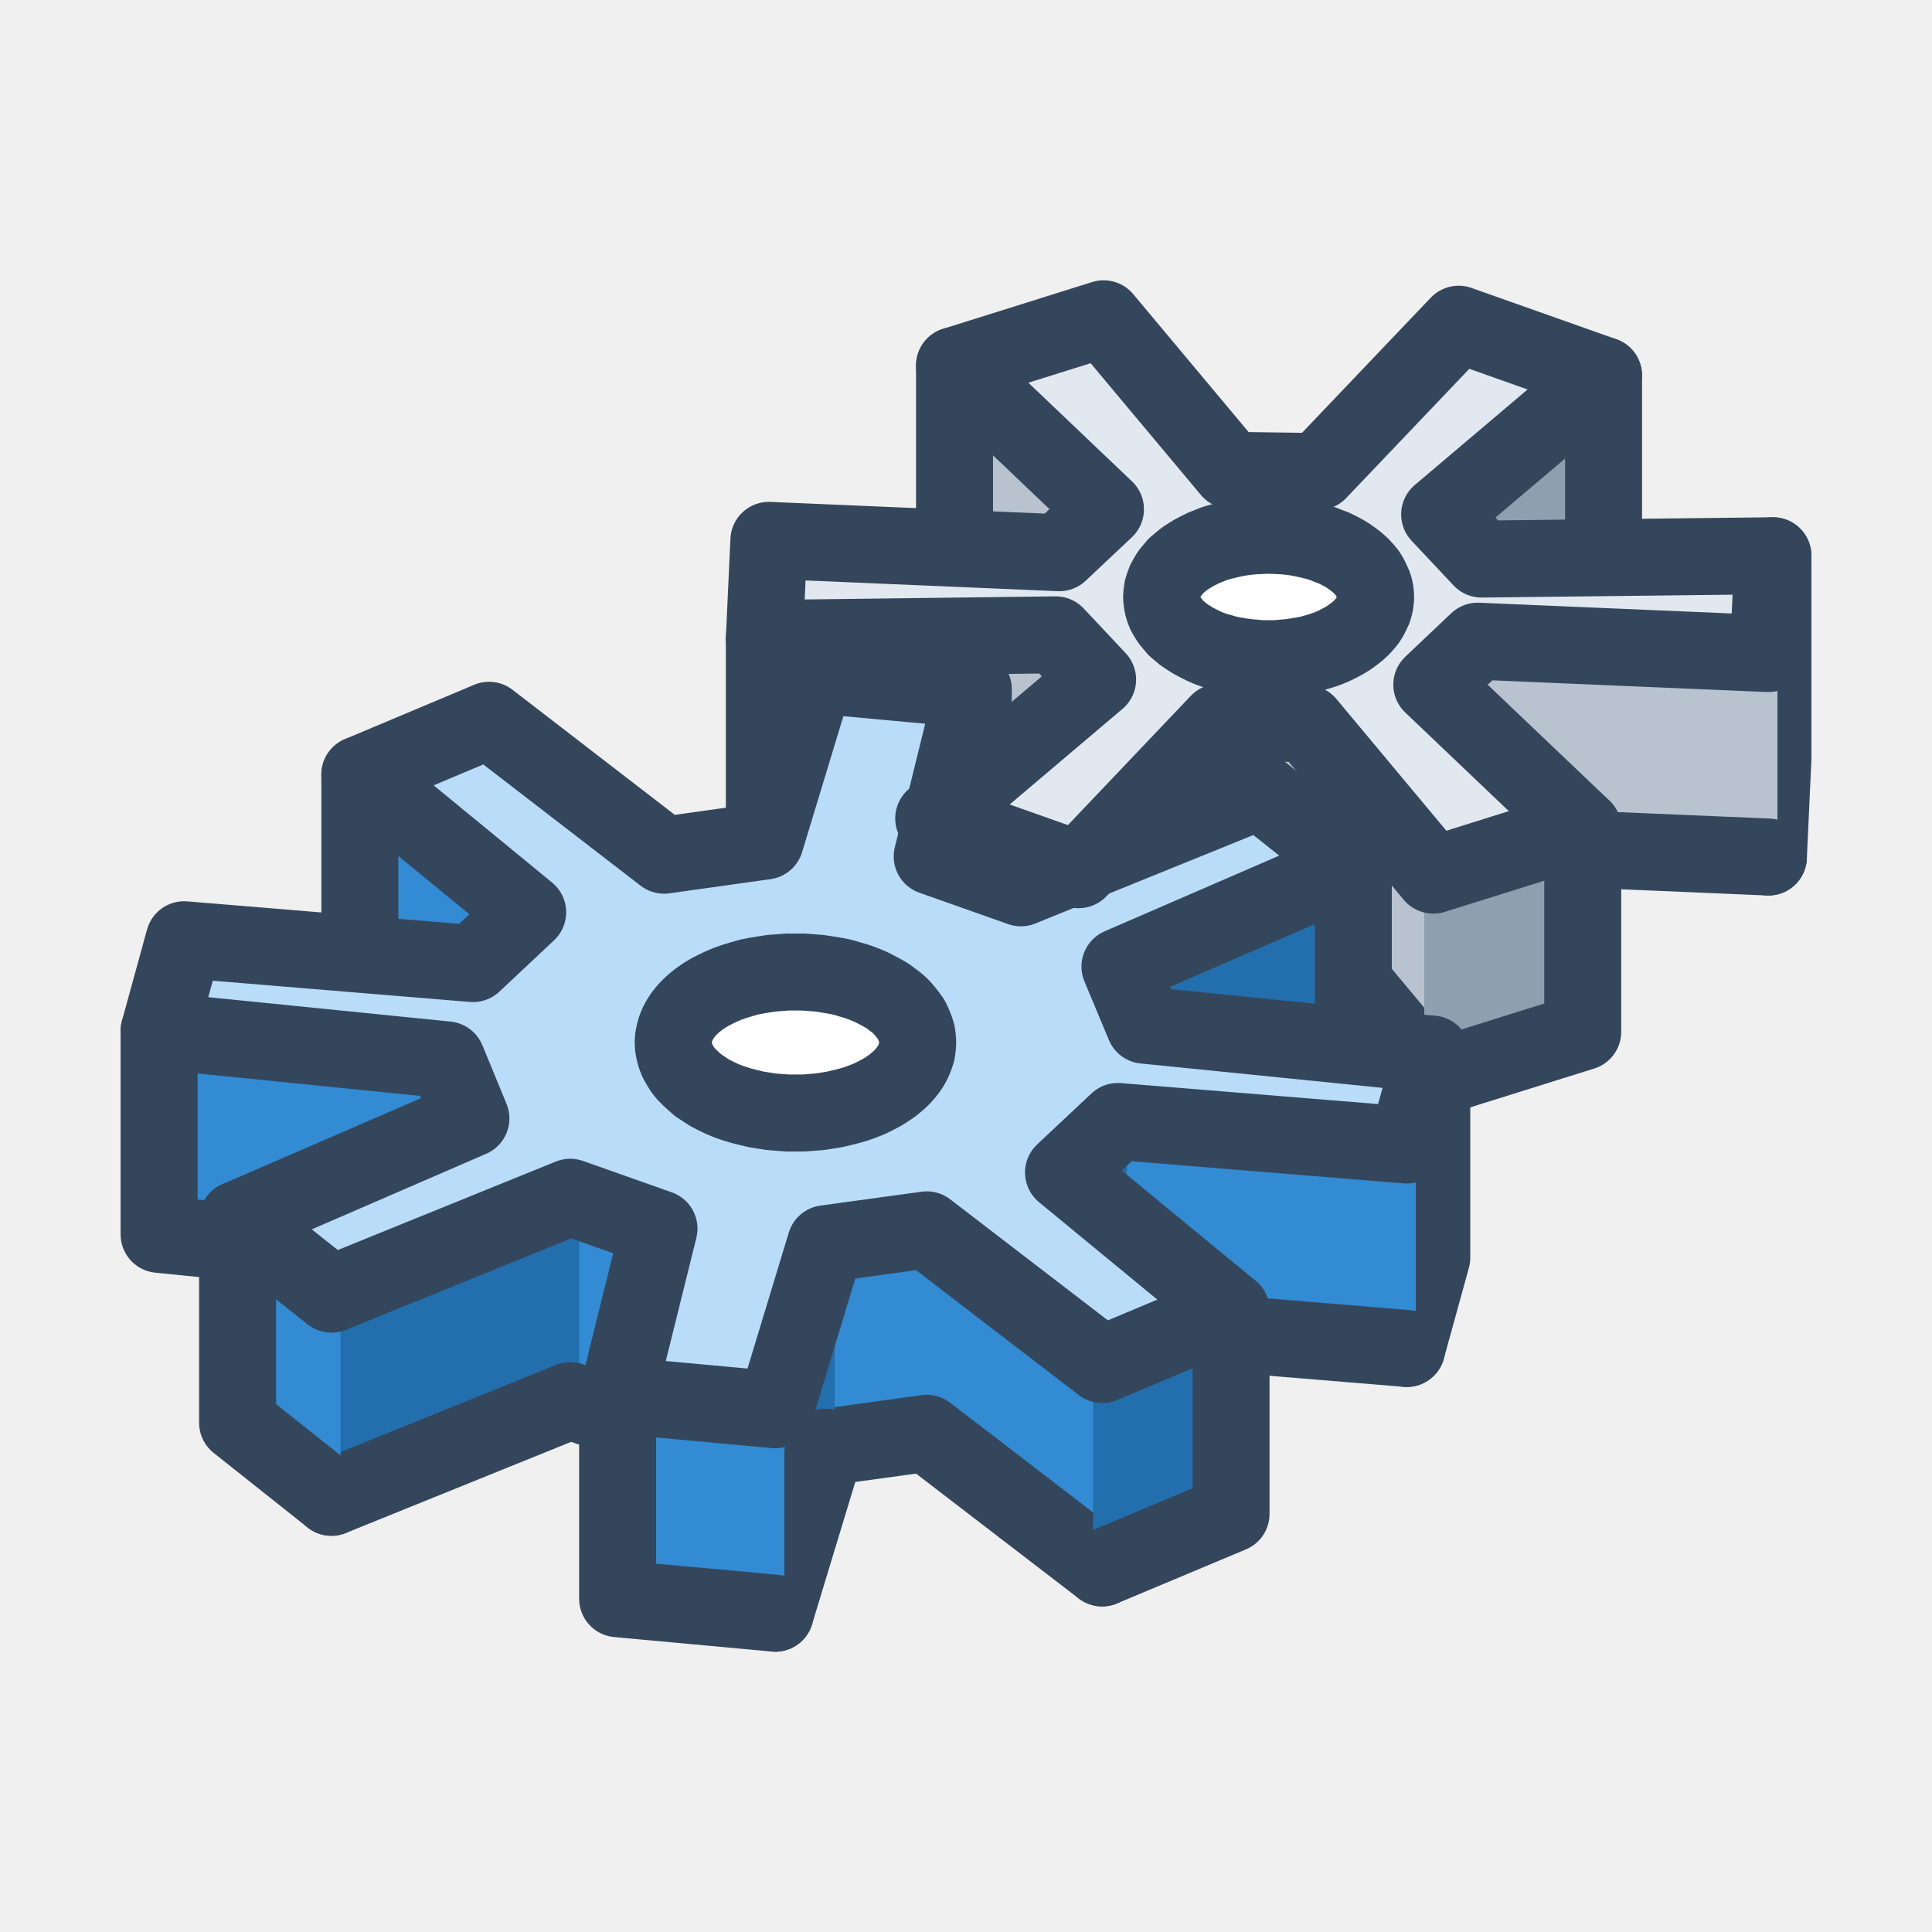
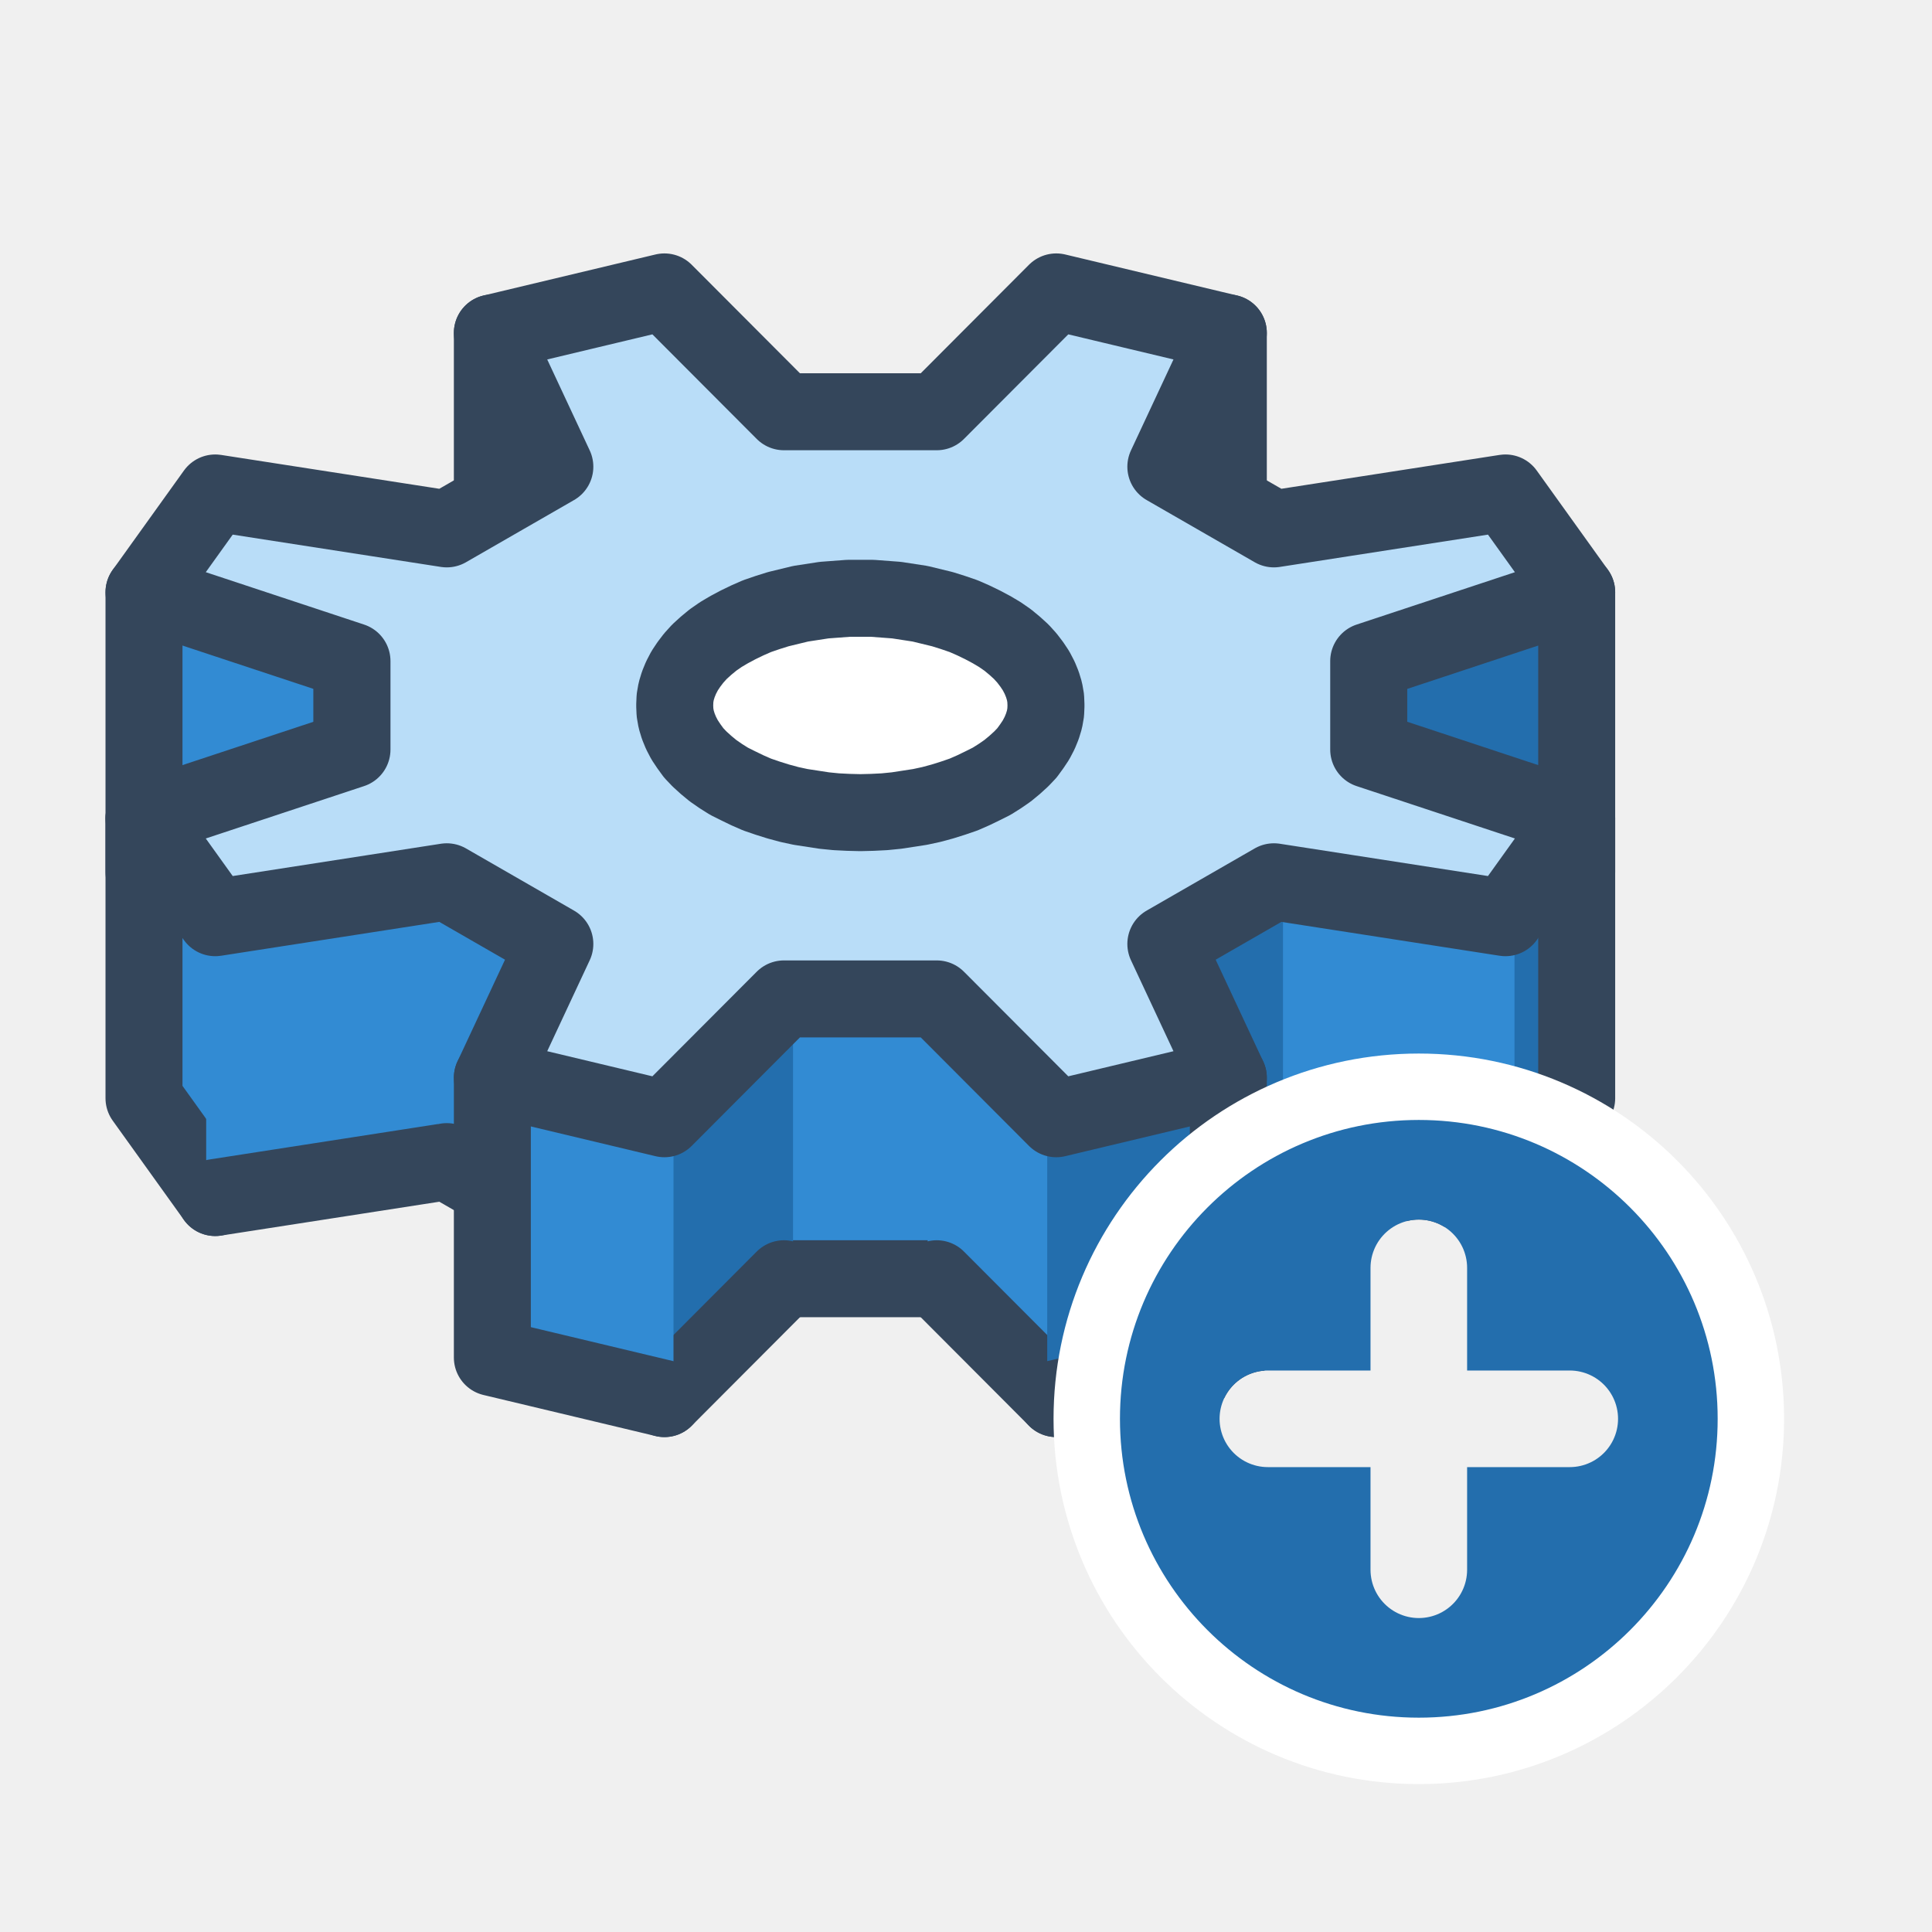
<svg xmlns="http://www.w3.org/2000/svg" viewBox="0 0 64 64">
-   <path d="M36.62 23.61L31.62 18.85L31.62 12.11L36.62 16.87Z" fill="#b8c3cf" stroke="#b8c3cf" stroke-width="0.6" stroke-linejoin="round" stroke-linecap="round" />
-   <path d="M36.62 23.61L31.62 18.85M36.62 23.61L36.62 16.87M31.62 18.85L31.62 12.11" fill="none" stroke="#34465b" stroke-width="2.55" stroke-linejoin="round" stroke-linecap="round" />
-   <path d="M53.12 19.18L47.69 23.78L47.69 17.04L53.12 12.44Z" fill="#8e9faf" stroke="#8e9faf" stroke-width="0.6" stroke-linejoin="round" stroke-linecap="round" />
-   <path d="M53.12 19.18L47.69 23.78M53.12 19.18L53.12 12.44M47.69 23.78L47.69 17.04" fill="none" stroke="#34465b" stroke-width="2.55" stroke-linejoin="round" stroke-linecap="round" />
-   <path d="M58.73 25.14L58.58 28.39L58.58 21.65L58.73 18.41Z" fill="#8e9faf" stroke="#8e9faf" stroke-width="0.6" stroke-linejoin="round" stroke-linecap="round" />
-   <path d="M58.73 25.14L58.58 28.39M58.73 25.14L58.73 18.41" fill="none" stroke="#34465b" stroke-width="2.55" stroke-linejoin="round" stroke-linecap="round" />
-   <path d="M34.97 27.77L25.32 27.88L25.32 21.15L34.97 21.03Z" fill="#b8c3cf" stroke="#b8c3cf" stroke-width="0.6" stroke-linejoin="round" stroke-linecap="round" />
-   <path d="M34.97 27.77L25.32 27.88M25.32 27.88L25.32 21.15" fill="none" stroke="#34465b" stroke-width="2.55" stroke-linejoin="round" stroke-linecap="round" />
-   <path d="M58.58 28.39L48.95 27.98L48.95 21.24L58.58 21.65Z" fill="#b8c3cf" stroke="#b8c3cf" stroke-width="0.6" stroke-linejoin="round" stroke-linecap="round" />
-   <path d="M58.58 28.39L48.95 27.98" fill="none" stroke="#34465b" stroke-width="2.55" stroke-linejoin="round" stroke-linecap="round" />
-   <path d="M36.36 29.25L34.97 27.77L34.97 21.03L36.36 22.51Z" fill="#b8c3cf" stroke="#b8c3cf" stroke-width="0.6" stroke-linejoin="round" stroke-linecap="round" />
-   <path d="M36.36 29.25L34.97 27.77M36.36 29.25L36.36 22.51" fill="none" stroke="#34465b" stroke-width="2.55" stroke-linejoin="round" stroke-linecap="round" />
-   <path d="M48.95 27.98L47.43 29.42L47.43 22.68L48.95 21.24Z" fill="#8e9faf" stroke="#8e9faf" stroke-width="0.6" stroke-linejoin="round" stroke-linecap="round" />
-   <path d="M48.95 27.98L47.43 29.42M47.43 29.42L47.43 22.68" fill="none" stroke="#34465b" stroke-width="2.55" stroke-linejoin="round" stroke-linecap="round" />
-   <path d="M43.29 30.71L40.37 30.67L40.37 23.93L43.29 23.97Z" fill="#b8c3cf" stroke="#b8c3cf" stroke-width="0.6" stroke-linejoin="round" stroke-linecap="round" />
-   <path d="M43.29 30.71L40.37 30.67" fill="none" stroke="#34465b" stroke-width="2.55" stroke-linejoin="round" stroke-linecap="round" />
-   <path d="M32.24 29.58L30.88 35.1L30.88 28.37L32.24 22.84Z" fill="#236ead" stroke="#236ead" stroke-width="0.6" stroke-linejoin="round" stroke-linecap="round" />
-   <path d="M32.24 29.58L30.88 35.1M32.24 29.58L32.24 22.84M30.88 35.1L30.88 28.37" fill="none" stroke="#34465b" stroke-width="2.55" stroke-linejoin="round" stroke-linecap="round" />
-   <path d="M40.37 30.67L35.73 35.55L35.73 28.81L40.37 23.93Z" fill="#8e9faf" stroke="#8e9faf" stroke-width="0.6" stroke-linejoin="round" stroke-linecap="round" />
-   <path d="M40.37 30.67L35.73 35.55" fill="none" stroke="#34465b" stroke-width="2.55" stroke-linejoin="round" stroke-linecap="round" />
-   <path d="M47.48 35.73L43.29 30.71L43.29 23.97L47.48 28.99Z" fill="#b8c3cf" stroke="#b8c3cf" stroke-width="0.6" stroke-linejoin="round" stroke-linecap="round" />
-   <path d="M47.48 35.73L43.29 30.71" fill="none" stroke="#34465b" stroke-width="2.55" stroke-linejoin="round" stroke-linecap="round" />
-   <path d="M17.48 36.96L11.92 32.39L11.92 25.66L17.48 30.22Z" fill="#328bd3" stroke="#328bd3" stroke-width="0.6" stroke-linejoin="round" stroke-linecap="round" />
-   <path d="M17.48 36.96L11.92 32.39M17.48 36.96L17.48 30.22M11.92 32.39L11.92 25.66" fill="none" stroke="#34465b" stroke-width="2.55" stroke-linejoin="round" stroke-linecap="round" />
-   <path d="M35.73 35.55L30.93 33.85L30.93 27.11L35.73 28.81Z" fill="#b8c3cf" stroke="#b8c3cf" stroke-width="0.6" stroke-linejoin="round" stroke-linecap="round" />
-   <path d="M35.73 35.55L30.93 33.85M30.93 33.85L30.93 27.11" fill="none" stroke="#34465b" stroke-width="2.55" stroke-linejoin="round" stroke-linecap="round" />
-   <path d="M52.43 34.18L47.48 35.73L47.48 28.99L52.43 27.44Z" fill="#8e9faf" stroke="#8e9faf" stroke-width="0.6" stroke-linejoin="round" stroke-linecap="round" />
-   <path d="M52.43 34.18L47.48 35.73M52.43 34.18L52.43 27.44" fill="none" stroke="#34465b" stroke-width="2.55" stroke-linejoin="round" stroke-linecap="round" />
-   <path d="M44.83 35.41L37.1 38.76L37.1 32.02L44.83 28.67Z" fill="#236ead" stroke="#236ead" stroke-width="0.6" stroke-linejoin="round" stroke-linecap="round" />
-   <path d="M44.83 35.41L37.1 38.76M44.83 35.41L44.83 28.67M37.1 38.76L37.1 32.02" fill="none" stroke="#34465b" stroke-width="2.55" stroke-linejoin="round" stroke-linecap="round" />
-   <path d="M14.8 41.85L5.27 40.89L5.27 34.15L14.8 35.11Z" fill="#328bd3" stroke="#328bd3" stroke-width="0.6" stroke-linejoin="round" stroke-linecap="round" />
-   <path d="M14.8 41.85L5.27 40.89M5.27 40.89L5.27 34.15" fill="none" stroke="#34465b" stroke-width="2.55" stroke-linejoin="round" stroke-linecap="round" />
-   <path d="M15.6 43.78L14.8 41.85L14.8 35.11L15.6 37.05Z" fill="#328bd3" stroke="#328bd3" stroke-width="0.6" stroke-linejoin="round" stroke-linecap="round" />
-   <path d="M15.6 43.78L14.8 41.85M15.6 43.78L15.6 37.05" fill="none" stroke="#34465b" stroke-width="2.55" stroke-linejoin="round" stroke-linecap="round" />
-   <path d="M47.43 41.66L46.6 44.67L46.6 37.93L47.43 34.92Z" fill="#236ead" stroke="#236ead" stroke-width="0.6" stroke-linejoin="round" stroke-linecap="round" />
-   <path d="M47.43 41.66L46.6 44.67M47.43 41.66L47.43 34.92" fill="none" stroke="#34465b" stroke-width="2.55" stroke-linejoin="round" stroke-linecap="round" />
-   <path d="M46.6 44.67L37.03 43.88L37.03 37.15L46.6 37.93Z" fill="#328bd3" stroke="#328bd3" stroke-width="0.6" stroke-linejoin="round" stroke-linecap="round" />
-   <path d="M46.6 44.67L37.03 43.88" fill="none" stroke="#34465b" stroke-width="2.55" stroke-linejoin="round" stroke-linecap="round" />
-   <path d="M37.03 43.88L35.23 45.58L35.23 38.84L37.03 37.15Z" fill="#236ead" stroke="#236ead" stroke-width="0.6" stroke-linejoin="round" stroke-linecap="round" />
-   <path d="M37.03 43.88L35.23 45.58M35.23 45.58L35.23 38.84" fill="none" stroke="#34465b" stroke-width="2.55" stroke-linejoin="round" stroke-linecap="round" />
-   <path d="M21.83 47.44L18.89 46.4L18.89 39.66L21.83 40.7Z" fill="#328bd3" stroke="#328bd3" stroke-width="0.6" stroke-linejoin="round" stroke-linecap="round" />
-   <path d="M21.83 47.44L18.89 46.4M21.83 47.44L21.83 40.7" fill="none" stroke="#34465b" stroke-width="2.55" stroke-linejoin="round" stroke-linecap="round" />
-   <path d="M30.7 47.48L27.35 47.94L27.35 41.2L30.7 40.74Z" fill="#328bd3" stroke="#328bd3" stroke-width="0.6" stroke-linejoin="round" stroke-linecap="round" />
-   <path d="M30.7 47.48L27.35 47.94" fill="none" stroke="#34465b" stroke-width="2.55" stroke-linejoin="round" stroke-linecap="round" />
-   <path d="M18.89 46.4L10.98 49.6L10.98 42.87L18.89 39.66Z" fill="#236ead" stroke="#236ead" stroke-width="0.6" stroke-linejoin="round" stroke-linecap="round" />
-   <path d="M18.89 46.4L10.98 49.6" fill="none" stroke="#34465b" stroke-width="2.55" stroke-linejoin="round" stroke-linecap="round" />
-   <path d="M10.98 49.6L7.87 47.13L7.87 40.4L10.98 42.87Z" fill="#328bd3" stroke="#328bd3" stroke-width="0.6" stroke-linejoin="round" stroke-linecap="round" />
-   <path d="M10.98 49.6L7.87 47.13M7.87 47.13L7.87 40.4" fill="none" stroke="#34465b" stroke-width="2.55" stroke-linejoin="round" stroke-linecap="round" />
-   <path d="M36.51 51.94L30.7 47.48L30.7 40.74L36.51 45.2Z" fill="#328bd3" stroke="#328bd3" stroke-width="0.6" stroke-linejoin="round" stroke-linecap="round" />
-   <path d="M36.51 51.94L30.7 47.48" fill="none" stroke="#34465b" stroke-width="2.55" stroke-linejoin="round" stroke-linecap="round" />
-   <path d="M27.35 47.94L25.68 53.44L25.68 46.7L27.35 41.2Z" fill="#236ead" stroke="#236ead" stroke-width="0.6" stroke-linejoin="round" stroke-linecap="round" />
-   <path d="M27.35 47.94L25.68 53.44" fill="none" stroke="#34465b" stroke-width="2.55" stroke-linejoin="round" stroke-linecap="round" />
-   <path d="M40.78 50.15L36.51 51.94L36.51 45.2L40.78 43.41Z" fill="#236ead" stroke="#236ead" stroke-width="0.6" stroke-linejoin="round" stroke-linecap="round" />
-   <path d="M40.78 50.15L36.51 51.94M40.78 50.15L40.78 43.41" fill="none" stroke="#34465b" stroke-width="2.55" stroke-linejoin="round" stroke-linecap="round" />
-   <path d="M25.68 53.44L20.46 52.96L20.46 46.22L25.68 46.7Z" fill="#328bd3" stroke="#328bd3" stroke-width="0.6" stroke-linejoin="round" stroke-linecap="round" />
-   <path d="M25.68 53.44L20.46 52.96M20.46 52.96L20.46 46.22" fill="none" stroke="#34465b" stroke-width="2.55" stroke-linejoin="round" stroke-linecap="round" />
-   <path d="M33.82 29.41L41.73 26.2L44.83 28.67L37.1 32.02L37.91 33.96L47.43 34.92L46.6 37.93L37.03 37.15L35.23 38.84L40.78 43.41L36.51 45.2L30.7 40.74L27.35 41.2L25.68 46.7L20.46 46.22L21.83 40.7L18.89 39.66L10.98 42.87L7.87 40.4L15.6 37.05L14.8 35.11L5.27 34.15L6.1 31.13L15.67 31.92L17.48 30.22L11.92 25.66L16.2 23.86L22 28.33L25.35 27.86L27.02 22.36L32.24 22.84L30.88 28.37Z" fill="#b9ddf8" />
-   <path d="M33.82 29.41L41.73 26.2L44.83 28.67L37.1 32.02L37.91 33.96L47.43 34.92L46.6 37.93L37.03 37.15L35.23 38.84L40.78 43.41L36.51 45.2L30.7 40.74L27.35 41.2L25.68 46.7L20.46 46.22L21.83 40.7L18.89 39.66L10.98 42.87L7.87 40.4L15.6 37.05L14.8 35.11L5.27 34.15L6.1 31.13L15.67 31.92L17.48 30.22L11.92 25.66L16.2 23.86L22 28.33L25.35 27.86L27.02 22.36L32.24 22.84L30.88 28.37Z" fill="none" stroke="#34465b" stroke-width="2.55" stroke-linejoin="round" stroke-linecap="round" />
-   <path d="M40.37 23.93L35.73 28.81L30.93 27.11L36.36 22.51L34.97 21.03L25.32 21.15L25.47 17.9L35.09 18.31L36.62 16.87L31.62 12.11L36.56 10.56L40.76 15.58L43.67 15.62L48.32 10.74L53.12 12.44L47.69 17.04L49.08 18.52L58.73 18.41L58.58 21.65L48.95 21.24L47.43 22.68L52.43 27.44L47.48 28.99L43.29 23.97Z" fill="#e2e8ef" />
-   <path d="M40.37 23.93L35.73 28.81L30.93 27.11L36.36 22.51L34.97 21.03L25.32 21.15L25.47 17.9L35.09 18.31L36.62 16.87L31.62 12.11L36.56 10.56L40.76 15.58L43.67 15.62L48.32 10.74L53.12 12.44L47.69 17.04L49.08 18.52L58.73 18.41L58.58 21.65L48.95 21.24L47.43 22.68L52.43 27.44L47.48 28.99L43.29 23.97Z" fill="none" stroke="#34465b" stroke-width="2.55" stroke-linejoin="round" stroke-linecap="round" />
-   <path d="M29.21 36.19L29.02 36.29L28.82 36.39L28.6 36.48L28.38 36.56L28.14 36.63L27.9 36.69L27.65 36.75L27.4 36.79L27.14 36.83L26.88 36.85L26.62 36.87L26.35 36.87L26.09 36.87L25.82 36.85L25.56 36.83L25.3 36.79L25.05 36.75L24.8 36.69L24.56 36.63L24.33 36.56L24.1 36.48L23.89 36.39L23.68 36.29L23.49 36.19L23.31 36.07L23.14 35.96L22.99 35.83L22.85 35.7L22.72 35.57L22.61 35.43L22.52 35.28L22.44 35.14L22.38 34.99L22.34 34.84L22.31 34.69L22.3 34.53L22.31 34.38L22.34 34.23L22.38 34.08L22.44 33.93L22.52 33.78L22.61 33.64L22.72 33.5L22.85 33.36L22.99 33.23L23.14 33.11L23.31 32.99L23.49 32.88L23.68 32.78L23.89 32.68L24.1 32.59L24.33 32.51L24.56 32.44L24.8 32.37L25.05 32.32L25.3 32.28L25.56 32.24L25.82 32.22L26.09 32.2L26.35 32.2L26.62 32.2L26.88 32.22L27.14 32.24L27.4 32.28L27.65 32.32L27.9 32.37L28.14 32.44L28.38 32.51L28.6 32.59L28.82 32.68L29.02 32.78L29.21 32.88L29.4 32.99L29.56 33.11L29.72 33.23L29.86 33.36L29.98 33.5L30.09 33.64L30.19 33.78L30.26 33.93L30.32 34.08L30.37 34.23L30.39 34.38L30.4 34.53L30.39 34.69L30.37 34.84L30.32 34.99L30.26 35.14L30.19 35.28L30.09 35.43L29.98 35.57L29.86 35.7L29.72 35.83L29.56 35.96L29.4 36.07Z" fill="#ffffff" />
-   <path d="M29.21 36.19L29.02 36.29L28.82 36.39L28.6 36.48L28.38 36.56L28.14 36.63L27.9 36.69L27.65 36.75L27.4 36.79L27.14 36.83L26.88 36.85L26.62 36.87L26.35 36.87L26.09 36.87L25.82 36.85L25.56 36.83L25.3 36.79L25.05 36.75L24.8 36.69L24.56 36.63L24.33 36.56L24.1 36.48L23.89 36.39L23.68 36.29L23.49 36.19L23.31 36.07L23.14 35.96L22.99 35.83L22.85 35.7L22.72 35.57L22.61 35.43L22.52 35.28L22.44 35.14L22.38 34.99L22.34 34.84L22.31 34.69L22.3 34.53L22.31 34.38L22.34 34.23L22.38 34.08L22.44 33.93L22.52 33.78L22.61 33.64L22.72 33.5L22.85 33.36L22.99 33.23L23.14 33.11L23.31 32.99L23.49 32.88L23.68 32.78L23.89 32.68L24.1 32.59L24.33 32.51L24.56 32.44L24.8 32.37L25.05 32.32L25.3 32.28L25.56 32.24L25.82 32.22L26.09 32.2L26.35 32.2L26.62 32.2L26.88 32.22L27.14 32.24L27.4 32.28L27.65 32.32L27.9 32.37L28.14 32.44L28.38 32.51L28.6 32.59L28.82 32.68L29.02 32.78L29.21 32.88L29.4 32.99L29.56 33.11L29.72 33.23L29.86 33.36L29.98 33.5L30.09 33.64L30.19 33.78L30.26 33.93L30.32 34.08L30.37 34.23L30.39 34.38L30.4 34.53L30.39 34.69L30.37 34.84L30.32 34.99L30.26 35.14L30.19 35.28L30.09 35.43L29.98 35.57L29.86 35.7L29.72 35.83L29.56 35.96L29.4 36.07Z" fill="none" stroke="#34465b" stroke-width="2.55" stroke-linejoin="round" stroke-linecap="round" />
-   <path d="M44.53 21.22L44.36 21.31L44.18 21.4L43.99 21.48L43.79 21.55L43.59 21.61L43.38 21.67L43.16 21.71L42.94 21.75L42.71 21.78L42.49 21.8L42.25 21.82L42.02 21.82L41.79 21.82L41.56 21.8L41.33 21.78L41.11 21.75L40.88 21.71L40.67 21.67L40.46 21.61L40.25 21.55L40.05 21.48L39.87 21.4L39.69 21.31L39.52 21.22L39.36 21.12L39.21 21.02L39.08 20.91L38.95 20.8L38.85 20.68L38.75 20.56L38.67 20.43L38.6 20.31L38.55 20.18L38.51 20.04L38.49 19.91L38.48 19.78L38.49 19.64L38.51 19.51L38.55 19.38L38.6 19.25L38.67 19.12L38.75 18.99L38.85 18.87L38.95 18.75L39.08 18.64L39.21 18.53L39.36 18.43L39.52 18.33L39.69 18.24L39.87 18.15L40.05 18.08L40.25 18L40.46 17.94L40.67 17.89L40.88 17.84L41.11 17.8L41.33 17.77L41.56 17.75L41.79 17.74L42.02 17.73L42.25 17.74L42.49 17.75L42.71 17.77L42.94 17.8L43.16 17.84L43.38 17.89L43.59 17.94L43.79 18L43.99 18.08L44.18 18.15L44.36 18.24L44.53 18.33L44.69 18.43L44.83 18.53L44.97 18.64L45.09 18.75L45.2 18.87L45.3 18.99L45.38 19.12L45.44 19.25L45.5 19.38L45.54 19.51L45.56 19.64L45.57 19.78L45.56 19.91L45.54 20.04L45.5 20.18L45.44 20.31L45.38 20.43L45.3 20.56L45.2 20.68L45.09 20.8L44.97 20.91L44.83 21.02L44.69 21.12Z" fill="#ffffff" />
-   <path d="M44.53 21.22L44.36 21.31L44.18 21.4L43.99 21.48L43.79 21.55L43.59 21.61L43.38 21.67L43.16 21.71L42.94 21.75L42.71 21.78L42.49 21.8L42.25 21.82L42.02 21.82L41.79 21.82L41.56 21.8L41.33 21.78L41.11 21.75L40.88 21.71L40.67 21.67L40.46 21.61L40.25 21.55L40.05 21.48L39.87 21.4L39.69 21.31L39.52 21.22L39.36 21.12L39.21 21.02L39.08 20.91L38.95 20.8L38.85 20.68L38.75 20.56L38.67 20.43L38.6 20.31L38.55 20.18L38.51 20.04L38.49 19.91L38.48 19.78L38.49 19.64L38.51 19.51L38.55 19.38L38.6 19.25L38.67 19.12L38.75 18.99L38.85 18.87L38.95 18.75L39.08 18.64L39.21 18.53L39.36 18.43L39.52 18.33L39.69 18.24L39.87 18.15L40.05 18.08L40.25 18L40.46 17.94L40.67 17.89L40.88 17.84L41.11 17.8L41.33 17.77L41.56 17.75L41.79 17.74L42.02 17.73L42.25 17.74L42.49 17.75L42.71 17.77L42.94 17.8L43.16 17.84L43.38 17.89L43.59 17.94L43.79 18L43.99 18.08L44.18 18.15L44.36 18.24L44.53 18.33L44.69 18.43L44.83 18.53L44.97 18.64L45.09 18.75L45.2 18.87L45.3 18.99L45.38 19.12L45.44 19.25L45.5 19.38L45.54 19.51L45.56 19.64L45.57 19.78L45.56 19.91L45.54 20.04L45.5 20.18L45.44 20.31L45.38 20.43L45.3 20.56L45.2 20.68L45.09 20.8L44.97 20.91L44.83 21.02L44.69 21.12Z" fill="none" stroke="#34465b" stroke-width="2.55" stroke-linejoin="round" stroke-linecap="round" />
+   <defs>
+     <mask id="gear-generator-plus-cut" maskUnits="userSpaceOnUse" x="0" y="0" width="64" height="64">
+       <path d="M0 0L64 0L64 64L0 64Z" fill="white" />
+       <path d="M47 42L47 52M42 47L52 47" fill="none" stroke="black" stroke-width="3.2" stroke-linejoin="round" stroke-linecap="round" />
+     </mask>
+   </defs>
+   <path d="M40.69 20.3L38.62 24.73L38.62 15.46L40.69 11.03Z" fill="#236ead" stroke="#236ead" stroke-width="0.6" stroke-linejoin="round" stroke-linecap="round" mask="url(#gear-generator-plus-cut)" />
+   <path d="M40.69 20.3L38.62 24.73M40.69 20.3L40.69 11.03M38.62 24.73L38.62 15.46" fill="none" stroke="#34465b" stroke-width="2.55" stroke-linejoin="round" stroke-linecap="round" mask="url(#gear-generator-plus-cut)" />
+   <path d="M18.38 24.73L16.31 20.3L16.31 11.03L18.38 15.46Z" fill="#328bd3" stroke="#328bd3" stroke-width="0.6" stroke-linejoin="round" stroke-linecap="round" mask="url(#gear-generator-plus-cut)" />
+   <path d="M18.38 24.73L16.31 20.3M18.38 24.73L18.38 15.46M16.31 20.3L16.31 11.03" fill="none" stroke="#34465b" stroke-width="2.55" stroke-linejoin="round" stroke-linecap="round" mask="url(#gear-generator-plus-cut)" />
+   <path d="M11.66 31.17L4.77 28.89L4.77 19.62L11.66 21.9Z" fill="#328bd3" stroke="#328bd3" stroke-width="0.6" stroke-linejoin="round" stroke-linecap="round" mask="url(#gear-generator-plus-cut)" />
+   <path d="M11.66 31.17L4.77 28.89M11.66 31.17L11.66 21.9M4.77 28.89L4.77 19.62" fill="none" stroke="#34465b" stroke-width="2.55" stroke-linejoin="round" stroke-linecap="round" mask="url(#gear-generator-plus-cut)" />
+   <path d="M52.23 28.89L45.34 31.17L45.34 21.9L52.23 19.62Z" fill="#236ead" stroke="#236ead" stroke-width="0.6" stroke-linejoin="round" stroke-linecap="round" mask="url(#gear-generator-plus-cut)" />
+   <path d="M52.23 28.89L45.34 31.17M52.23 28.89L52.23 19.62M45.34 31.17L45.34 21.9" fill="none" stroke="#34465b" stroke-width="2.55" stroke-linejoin="round" stroke-linecap="round" mask="url(#gear-generator-plus-cut)" />
+   <path d="M52.23 36.38L49.87 39.67L49.87 30.4L52.23 27.11Z" fill="#236ead" stroke="#236ead" stroke-width="0.6" stroke-linejoin="round" stroke-linecap="round" mask="url(#gear-generator-plus-cut)" />
+   <path d="M52.23 36.38L49.87 39.67M52.23 36.38L52.23 27.11" fill="none" stroke="#34465b" stroke-width="2.55" stroke-linejoin="round" stroke-linecap="round" mask="url(#gear-generator-plus-cut)" />
+   <path d="M7.13 39.67L4.77 36.38L4.77 27.11L7.13 30.4Z" fill="#328bd3" stroke="#328bd3" stroke-width="0.6" stroke-linejoin="round" stroke-linecap="round" mask="url(#gear-generator-plus-cut)" />
+   <path d="M7.13 39.67L4.77 36.38M4.77 36.38L4.77 27.11" fill="none" stroke="#34465b" stroke-width="2.55" stroke-linejoin="round" stroke-linecap="round" mask="url(#gear-generator-plus-cut)" />
+   <path d="M49.87 39.67L42.2 38.48L42.2 29.21L49.87 30.4Z" fill="#328bd3" stroke="#328bd3" stroke-width="0.6" stroke-linejoin="round" stroke-linecap="round" mask="url(#gear-generator-plus-cut)" />
+   <path d="M49.87 39.67L42.2 38.48" fill="none" stroke="#34465b" stroke-width="2.55" stroke-linejoin="round" stroke-linecap="round" mask="url(#gear-generator-plus-cut)" />
+   <path d="M14.8 38.48L7.13 39.67L7.13 30.4L14.8 29.21Z" fill="#328bd3" stroke="#328bd3" stroke-width="0.6" stroke-linejoin="round" stroke-linecap="round" mask="url(#gear-generator-plus-cut)" />
+   <path d="M14.8 38.48L7.13 39.67" fill="none" stroke="#34465b" stroke-width="2.55" stroke-linejoin="round" stroke-linecap="round" mask="url(#gear-generator-plus-cut)" />
+   <path d="M42.2 38.48L38.62 40.54L38.62 31.27L42.2 29.21Z" fill="#236ead" stroke="#236ead" stroke-width="0.6" stroke-linejoin="round" stroke-linecap="round" mask="url(#gear-generator-plus-cut)" />
+   <path d="M42.2 38.48L38.62 40.54M38.62 40.54L38.62 31.27" fill="none" stroke="#34465b" stroke-width="2.55" stroke-linejoin="round" stroke-linecap="round" mask="url(#gear-generator-plus-cut)" />
+   <path d="M18.38 40.54L14.8 38.48L14.8 29.21L18.38 31.27Z" fill="#328bd3" stroke="#328bd3" stroke-width="0.6" stroke-linejoin="round" stroke-linecap="round" mask="url(#gear-generator-plus-cut)" />
+   <path d="M18.38 40.54L14.8 38.48M18.38 40.54L18.38 31.27" fill="none" stroke="#34465b" stroke-width="2.55" stroke-linejoin="round" stroke-linecap="round" mask="url(#gear-generator-plus-cut)" />
+   <path d="M31.03 42.36L25.97 42.36L25.97 33.09L31.03 33.09Z" fill="#328bd3" stroke="#328bd3" stroke-width="0.6" stroke-linejoin="round" stroke-linecap="round" mask="url(#gear-generator-plus-cut)" />
+   <path d="M31.03 42.36L25.97 42.36" fill="none" stroke="#34465b" stroke-width="2.55" stroke-linejoin="round" stroke-linecap="round" mask="url(#gear-generator-plus-cut)" />
+   <path d="M25.97 42.36L22.01 46.33L22.01 37.06L25.97 33.09Z" fill="#236ead" stroke="#236ead" stroke-width="0.6" stroke-linejoin="round" stroke-linecap="round" mask="url(#gear-generator-plus-cut)" />
+   <path d="M25.97 42.36L22.01 46.33" fill="none" stroke="#34465b" stroke-width="2.55" stroke-linejoin="round" stroke-linecap="round" mask="url(#gear-generator-plus-cut)" />
+   <path d="M34.99 46.33L31.03 42.36L31.03 33.09L34.99 37.06Z" fill="#328bd3" stroke="#328bd3" stroke-width="0.6" stroke-linejoin="round" stroke-linecap="round" mask="url(#gear-generator-plus-cut)" />
+   <path d="M34.99 46.33L31.03 42.36" fill="none" stroke="#34465b" stroke-width="2.55" stroke-linejoin="round" stroke-linecap="round" mask="url(#gear-generator-plus-cut)" />
+   <path d="M22.01 46.33L16.31 44.97L16.31 35.7L22.01 37.06Z" fill="#328bd3" stroke="#328bd3" stroke-width="0.6" stroke-linejoin="round" stroke-linecap="round" mask="url(#gear-generator-plus-cut)" />
+   <path d="M22.01 46.33L16.31 44.97M16.31 44.97L16.31 35.7" fill="none" stroke="#34465b" stroke-width="2.55" stroke-linejoin="round" stroke-linecap="round" mask="url(#gear-generator-plus-cut)" />
+   <path d="M40.69 44.97L34.99 46.33L34.99 37.06L40.69 35.7Z" fill="#236ead" stroke="#236ead" stroke-width="0.6" stroke-linejoin="round" stroke-linecap="round" mask="url(#gear-generator-plus-cut)" />
+   <path d="M40.69 44.97L34.99 46.33M40.69 44.97L40.69 35.7" fill="none" stroke="#34465b" stroke-width="2.55" stroke-linejoin="round" stroke-linecap="round" mask="url(#gear-generator-plus-cut)" />
+   <path d="M25.97 33.09L22.01 37.06L16.31 35.7L18.38 31.27L14.8 29.21L7.13 30.4L4.77 27.11L11.66 24.83L11.66 21.9L4.77 19.62L7.13 16.33L14.8 17.52L18.38 15.46L16.31 11.03L22.01 9.67L25.97 13.64L31.03 13.64L34.99 9.67L40.69 11.03L38.62 15.46L42.2 17.52L49.87 16.33L52.23 19.62L45.34 21.9L45.34 24.83L52.23 27.11L49.87 30.4L42.2 29.21L38.62 31.27L40.69 35.7L34.99 37.06L31.03 33.09Z" fill="#b9ddf8" mask="url(#gear-generator-plus-cut)" />
+   <path d="M25.97 33.09L22.01 37.06L16.31 35.7L18.38 31.27L14.8 29.21L7.13 30.4L4.77 27.11L11.66 24.83L11.66 21.9L4.77 19.62L7.13 16.33L14.8 17.52L18.38 15.46L16.31 11.03L22.01 9.67L25.97 13.64L31.03 13.64L34.99 9.67L40.69 11.03L38.62 15.46L42.2 17.52L49.87 16.33L52.23 19.62L45.34 21.9L45.34 24.83L52.23 27.11L49.87 30.4L42.2 29.21L38.62 31.27L40.69 35.7L34.99 37.06L31.03 33.09Z" fill="none" stroke="#34465b" stroke-width="2.55" stroke-linejoin="round" stroke-linecap="round" mask="url(#gear-generator-plus-cut)" />
+   <path d="M32.85 25.88L32.55 26.03L32.24 26.18L31.92 26.32L31.57 26.44L31.22 26.55L30.85 26.65L30.48 26.73L30.09 26.79L29.7 26.85L29.3 26.89L28.9 26.91L28.5 26.92L28.1 26.91L27.7 26.89L27.3 26.85L26.91 26.79L26.52 26.73L26.15 26.65L25.78 26.55L25.43 26.44L25.08 26.32L24.76 26.18L24.45 26.03L24.15 25.88L23.88 25.71L23.62 25.53L23.39 25.34L23.17 25.14L22.98 24.94L22.82 24.72L22.68 24.51L22.56 24.28L22.47 24.06L22.4 23.83L22.36 23.6L22.35 23.37L22.36 23.13L22.4 22.9L22.47 22.67L22.56 22.45L22.68 22.22L22.82 22.01L22.98 21.8L23.17 21.59L23.39 21.39L23.62 21.2L23.88 21.02L24.15 20.86L24.45 20.7L24.76 20.55L25.08 20.41L25.43 20.29L25.78 20.18L26.15 20.09L26.52 20L26.91 19.94L27.3 19.88L27.7 19.85L28.1 19.82L28.5 19.82L28.9 19.82L29.3 19.85L29.7 19.88L30.09 19.94L30.48 20L30.85 20.09L31.22 20.18L31.57 20.29L31.92 20.41L32.24 20.55L32.55 20.7L32.85 20.86L33.12 21.02L33.38 21.2L33.61 21.39L33.83 21.59L34.02 21.8L34.18 22.01L34.32 22.22L34.44 22.45L34.53 22.67L34.6 22.9L34.64 23.13L34.65 23.37L34.64 23.6L34.6 23.83L34.53 24.06L34.44 24.28L34.32 24.51L34.18 24.72L34.02 24.94L33.83 25.14L33.61 25.34L33.38 25.53L33.12 25.71Z" fill="#ffffff" mask="url(#gear-generator-plus-cut)" />
+   <path d="M32.85 25.88L32.55 26.03L32.24 26.18L31.92 26.32L31.57 26.44L31.22 26.55L30.85 26.65L30.48 26.73L30.09 26.79L29.7 26.85L29.3 26.89L28.9 26.91L28.5 26.92L28.1 26.91L27.7 26.89L27.3 26.85L26.91 26.79L26.52 26.73L26.15 26.65L25.78 26.55L25.43 26.44L25.08 26.32L24.76 26.18L24.45 26.03L24.15 25.88L23.88 25.71L23.62 25.53L23.39 25.34L23.17 25.14L22.98 24.94L22.82 24.72L22.68 24.51L22.56 24.28L22.47 24.06L22.4 23.83L22.36 23.6L22.35 23.37L22.36 23.13L22.4 22.9L22.47 22.67L22.56 22.45L22.68 22.22L22.82 22.01L22.98 21.8L23.17 21.59L23.39 21.39L23.62 21.2L23.88 21.02L24.15 20.86L24.45 20.7L24.76 20.55L25.08 20.41L25.43 20.29L25.78 20.18L26.15 20.09L26.52 20L26.91 19.94L27.3 19.88L27.7 19.85L28.1 19.82L28.5 19.82L28.9 19.82L29.3 19.85L29.7 19.88L30.09 19.94L30.48 20L30.85 20.09L31.22 20.18L31.57 20.29L31.92 20.41L32.24 20.55L32.55 20.7L32.85 20.86L33.12 21.02L33.38 21.2L33.61 21.39L33.83 21.59L34.02 21.8L34.18 22.01L34.32 22.22L34.44 22.45L34.53 22.67L34.6 22.9L34.64 23.13L34.65 23.37L34.64 23.6L34.6 23.83L34.53 24.06L34.44 24.28L34.32 24.51L34.18 24.72L34.02 24.94L33.83 25.14L33.61 25.34L33.38 25.53L33.12 25.71Z" fill="none" stroke="#34465b" stroke-width="2.55" stroke-linejoin="round" stroke-linecap="round" mask="url(#gear-generator-plus-cut)" />
+   <circle cx="47" cy="47" r="11" fill="#236ead" stroke="#ffffff" stroke-width="2.2" stroke-linejoin="round" stroke-linecap="round" mask="url(#gear-generator-plus-cut)" />
</svg>
